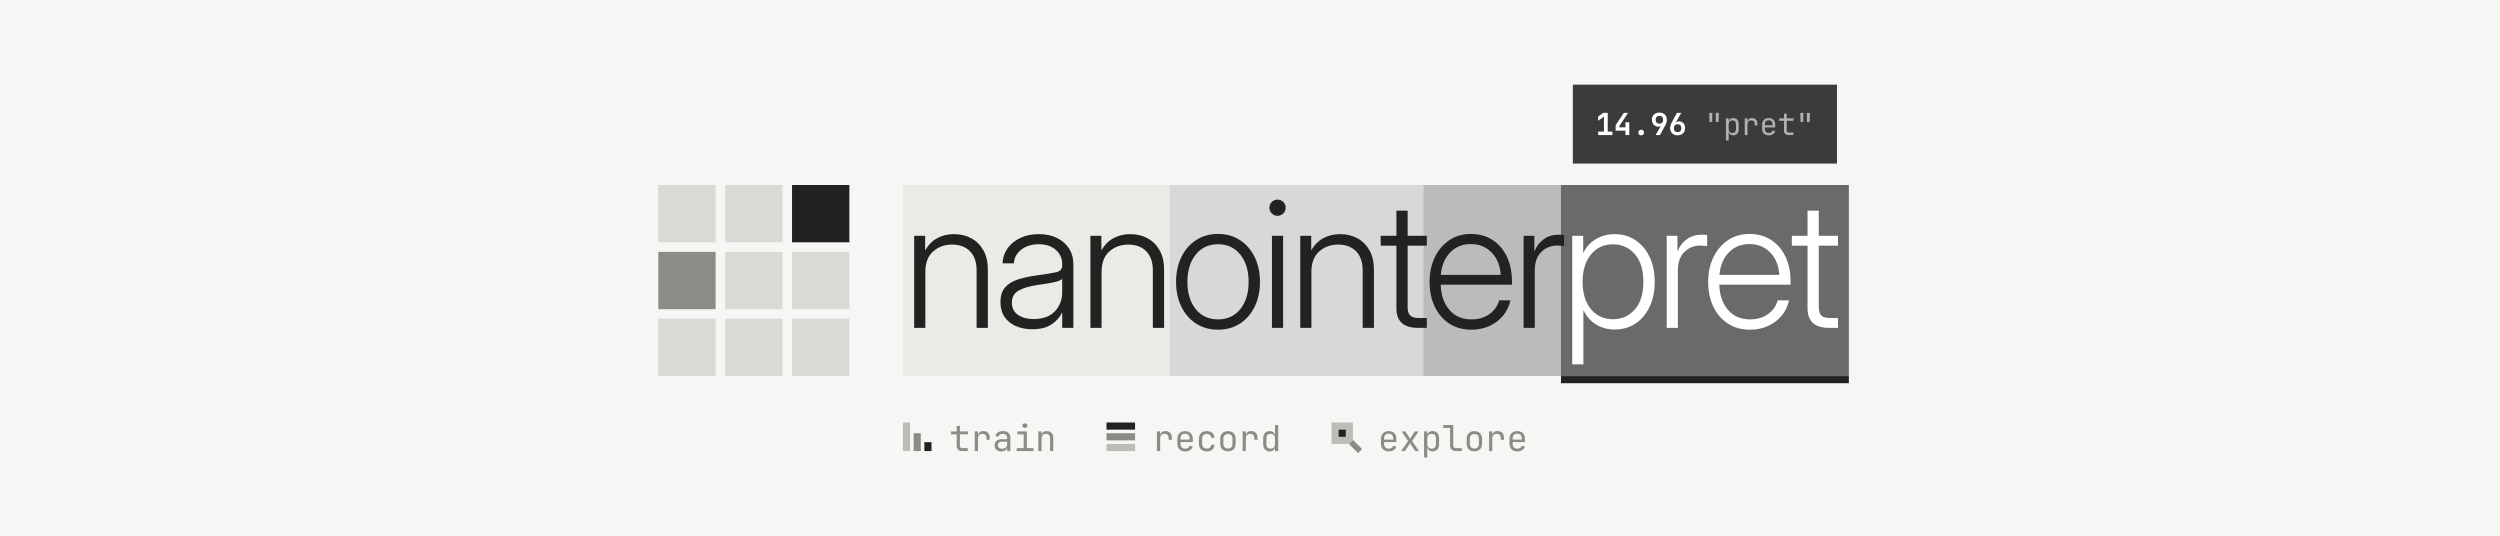
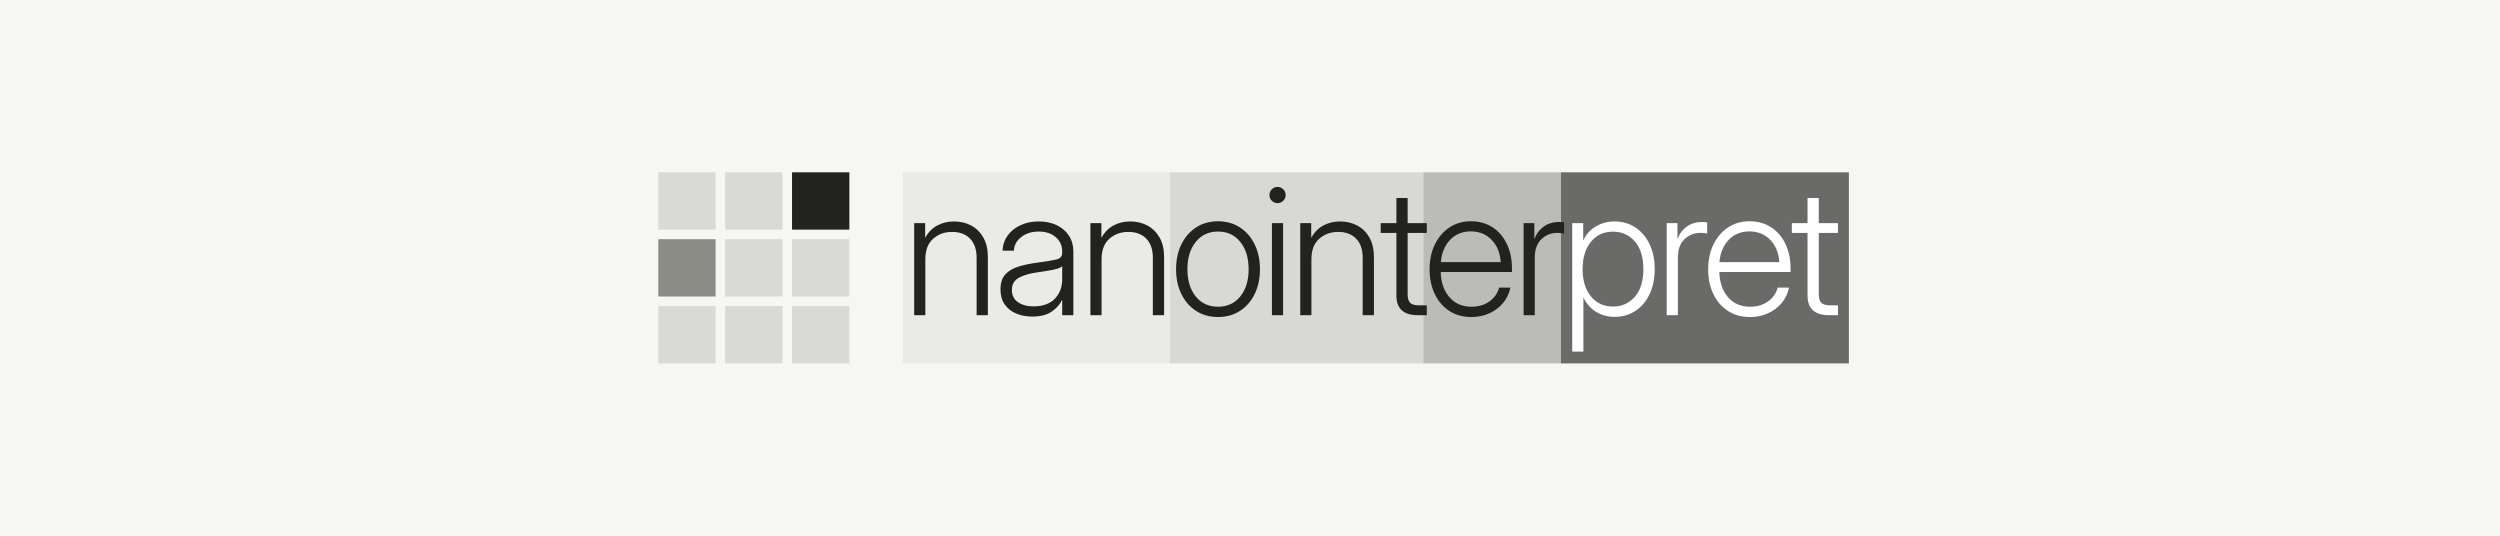
<svg xmlns="http://www.w3.org/2000/svg" width="1400" height="300" viewBox="0 0 1400 300" role="img" aria-labelledby="title description">
-   <style>.bg{fill:#F6F6F4}.heat{fill:#222221}.word{fill:#222221}.word-on{fill:#FFFFFF}.muted{fill:#8C8C87}.tip{fill:#222221;fill-opacity:.88}.tip-text{fill:#FFFFFF}.cell-pale{fill:#D9D9D5}.cell-soft{fill:#BDBDB8}.cell-mid{fill:#8C8C87}.cell-ink{fill:#222221}.icon-line{fill:none;stroke:#8C8C87}@media (prefers-color-scheme: dark){.bg{fill:#181817}.heat{fill:#E9E9E6}.word{fill:#E9E9E6}.word-on{fill:#1F1F1E}.muted{fill:#85857F}.tip{fill:#E9E9E6;fill-opacity:.88}.tip-text{fill:#1F1F1E}.cell-pale{fill:#363634}.cell-soft{fill:#55554F}.cell-mid{fill:#85857F}.cell-ink{fill:#E9E9E6}.icon-line{fill:none;stroke:#85857F}}</style>
+   <style>.bg{fill:#F6F6F4}.heat{fill:#222221}.word{fill:#222221}.word-on{fill:#FFFFFF}.cell-pale{fill:#D9D9D5}.cell-soft{fill:#BDBDB8}.cell-mid{fill:#8C8C87}.cell-ink{fill:#222221}@media (prefers-color-scheme: dark){.bg{fill:#181817}.heat{fill:#E9E9E6}.word{fill:#E9E9E6}.word-on{fill:#1F1F1E}.cell-pale{fill:#363634}.cell-soft{fill:#55554F}.cell-mid{fill:#85857F}.cell-ink{fill:#E9E9E6}}</style>
  <rect class="bg" x="0" y="0" width="1400" height="300" />
-   <rect class="heat" x="505.64" y="103.6" width="149.54" height="107" fill-opacity="0.06" />
-   <rect class="heat" x="655.19" y="103.6" width="141.96" height="107" fill-opacity="0.14" />
-   <rect class="heat" x="797.14" y="103.6" width="77.01" height="107" fill-opacity="0.28" />
-   <rect class="heat" x="874.15" y="103.6" width="161.21" height="107" fill-opacity="0.66" />
-   <path class="word" d="M518.19 152.3V183.6H511.94V132.04H518.09V140.29Q520.68 135.6 524.88 133.36Q529.08 131.11 534.21 131.11Q539.58 131.11 543.87 133.4Q548.17 135.7 550.68 140.14Q553.2 144.59 553.2 151.03V183.6H546.9V151.42Q546.9 144.49 543.21 140.73Q539.53 136.97 533.18 136.97Q526.88 136.97 522.54 140.83Q518.19 144.68 518.19 152.3ZM578.03 184.38Q573.15 184.38 569.1 182.7Q565.04 181.01 562.65 177.62Q560.26 174.22 560.26 169.2Q560.26 163.82 562.92 160.85Q565.58 157.87 570.29 156.4Q575 154.94 581.06 154.16Q588.24 153.18 591.53 152.42Q594.83 151.67 594.83 148.64V147.86Q594.83 143.07 591.24 139.92Q587.65 136.77 581.74 136.77Q575.79 136.77 571.88 139.85Q567.97 142.93 567.78 147.47H561.43Q561.58 142.78 564.21 139.09Q566.85 135.41 571.37 133.26Q575.88 131.11 581.74 131.11Q587.5 131.11 591.85 133.23Q596.2 135.36 598.64 139.14Q601.08 142.93 601.08 147.86V183.6H594.83V175.15H594.68Q593.02 178.77 588.99 181.57Q584.96 184.38 578.03 184.38ZM578.81 178.67Q586.53 178.67 590.68 174.4Q594.83 170.12 594.83 163.43V156.21Q593.51 157.43 589.68 158.18Q585.84 158.94 580.77 159.63Q574.32 160.55 570.49 162.7Q566.65 164.85 566.65 169.49Q566.65 173.93 570.05 176.3Q573.44 178.67 578.81 178.67ZM616.88 152.3V183.6H610.63V132.04H616.78V140.29Q619.37 135.6 623.57 133.36Q627.77 131.11 632.89 131.11Q638.26 131.11 642.56 133.4Q646.86 135.7 649.37 140.14Q651.89 144.59 651.89 151.03V183.6H645.59V151.42Q645.59 144.49 641.9 140.73Q638.21 136.97 631.87 136.97Q625.57 136.97 621.22 140.83Q616.88 144.68 616.88 152.3Z" />
-   <path class="word" d="M682.09 184.63Q675.11 184.63 669.81 181.21Q664.51 177.79 661.56 171.73Q658.6 165.68 658.6 157.87Q658.6 150.06 661.56 143.98Q664.51 137.9 669.81 134.45Q675.11 131.01 682.09 131.01Q689.07 131.01 694.37 134.45Q699.67 137.9 702.62 143.98Q705.58 150.06 705.58 157.87Q705.58 165.68 702.62 171.73Q699.67 177.79 694.37 181.21Q689.07 184.63 682.09 184.63ZM682.09 178.86Q689.95 178.86 694.59 173.08Q699.23 167.29 699.23 157.87Q699.23 148.44 694.59 142.61Q689.95 136.77 682.09 136.77Q674.28 136.77 669.61 142.58Q664.95 148.39 664.95 157.87Q664.95 167.29 669.59 173.08Q674.23 178.86 682.09 178.86ZM712.29 183.6V132.04H718.54V183.6ZM715.42 120.86Q713.56 120.86 712.22 119.54Q710.88 118.22 710.88 116.31Q710.88 114.41 712.22 113.09Q713.56 111.77 715.42 111.77Q717.27 111.77 718.62 113.09Q719.96 114.41 719.96 116.31Q719.96 118.22 718.62 119.54Q717.27 120.86 715.42 120.86ZM734.39 152.3V183.6H728.14V132.04H734.29V140.29Q736.88 135.6 741.08 133.36Q745.28 131.11 750.41 131.11Q755.78 131.11 760.07 133.4Q764.37 135.7 766.89 140.14Q769.4 144.59 769.4 151.03V183.6H763.1V151.42Q763.1 144.49 759.42 140.73Q755.73 136.97 749.38 136.97Q743.08 136.97 738.74 140.83Q734.39 144.68 734.39 152.3ZM799.02 132.04V137.56H788.28V172.03Q788.28 175.3 789.72 176.69Q791.16 178.08 794.53 178.08H799.02V183.6H794.04Q781.98 183.6 781.98 172.61V137.56H773.19V132.04H781.98V117.97H788.28V132.04Z" />
-   <path class="word" d="M824.04 184.63Q816.77 184.63 811.52 181.16Q806.27 177.69 803.42 171.66Q800.56 165.63 800.56 157.87Q800.56 150.1 803.51 144.02Q806.47 137.95 811.67 134.48Q816.87 131.01 823.65 131.01Q830.69 131.01 835.86 134.41Q841.04 137.8 843.87 143.78Q846.7 149.76 846.7 157.48V159.43H806.81Q807 168.02 811.59 173.44Q816.18 178.86 824.04 178.86Q829.9 178.86 834.03 175.93Q838.16 173 839.52 168.17H845.82Q844.8 173.1 841.7 176.81Q838.6 180.52 834.03 182.57Q829.46 184.63 824.04 184.63ZM806.86 153.91H840.4Q839.91 146.15 835.32 141.41Q830.73 136.68 823.65 136.68Q816.62 136.68 812.08 141.39Q807.54 146.1 806.86 153.91ZM853.22 183.6V132.04H859.23V140.63H859.38Q860.99 136.48 864.53 133.94Q868.07 131.4 873.14 131.4Q874.07 131.4 874.73 131.48Q875.39 131.55 875.88 131.6V137.9Q875.44 137.8 874.46 137.65Q873.49 137.51 872.12 137.51Q866.85 137.51 863.16 141.07Q859.47 144.64 859.47 151.37V183.6Z" />
-   <path class="word-on" d="M880.45 204.01V132.04H886.6V141.75H886.65Q888.8 136.82 893.58 133.97Q898.37 131.11 904.18 131.11Q910.77 131.11 915.82 134.48Q920.88 137.85 923.76 143.85Q926.64 149.86 926.64 157.82Q926.64 165.78 923.78 171.81Q920.93 177.84 915.87 181.18Q910.82 184.53 904.18 184.53Q898.37 184.53 893.78 181.7Q889.19 178.86 886.79 173.83H886.7V204.01ZM903.3 178.77Q910.67 178.77 915.48 173.32Q920.29 167.88 920.29 157.82Q920.29 147.76 915.48 142.29Q910.67 136.82 903.3 136.82Q895.54 136.82 890.9 142.54Q886.26 148.25 886.26 157.82Q886.26 167.39 890.9 173.08Q895.54 178.77 903.3 178.77ZM933.36 183.6V132.04H939.36V140.63H939.51Q941.12 136.48 944.66 133.94Q948.2 131.4 953.28 131.4Q954.21 131.4 954.86 131.48Q955.52 131.55 956.01 131.6V137.9Q955.57 137.8 954.6 137.65Q953.62 137.51 952.25 137.51Q946.98 137.51 943.29 141.07Q939.61 144.64 939.61 151.37V183.6ZM980.06 184.63Q972.79 184.63 967.54 181.16Q962.29 177.69 959.43 171.66Q956.58 165.63 956.58 157.87Q956.58 150.1 959.53 144.02Q962.48 137.95 967.68 134.48Q972.88 131.01 979.67 131.01Q986.7 131.01 991.88 134.41Q997.05 137.8 999.89 143.78Q1002.72 149.76 1002.72 157.48V159.43H962.83Q963.02 168.02 967.61 173.44Q972.2 178.86 980.06 178.86Q985.92 178.86 990.05 175.93Q994.17 173 995.54 168.17H1001.84Q1000.81 173.1 997.71 176.81Q994.61 180.52 990.05 182.57Q985.48 184.63 980.06 184.63ZM962.88 153.91H996.42Q995.93 146.15 991.34 141.41Q986.75 136.68 979.67 136.68Q972.64 136.68 968.1 141.39Q963.56 146.1 962.88 153.91ZM1029.26 132.04V137.56H1018.52V172.03Q1018.52 175.3 1019.96 176.69Q1021.4 178.08 1024.77 178.08H1029.26V183.6H1024.28Q1012.22 183.6 1012.22 172.61V137.56H1003.43V132.04H1012.22V117.97H1018.52V132.04Z" />
-   <rect class="heat" x="874.15" y="210.6" width="161.21" height="4" />
-   <rect class="cell-pale" x="368.64" y="103.6" width="32.1" height="32.1" />
-   <rect class="cell-mid" x="368.64" y="141.05" width="32.1" height="32.1" />
-   <rect class="cell-pale" x="368.64" y="178.5" width="32.1" height="32.1" />
-   <rect class="cell-pale" x="406.09" y="103.6" width="32.1" height="32.1" />
-   <rect class="cell-pale" x="406.09" y="141.05" width="32.1" height="32.1" />
-   <rect class="cell-pale" x="406.09" y="178.5" width="32.1" height="32.1" />
-   <rect class="cell-ink" x="443.54" y="103.6" width="32.1" height="32.1" />
-   <rect class="cell-pale" x="443.54" y="141.05" width="32.1" height="32.1" />
-   <rect class="cell-pale" x="443.54" y="178.5" width="32.1" height="32.1" />
-   <rect class="tip" x="880.8" y="47.4" width="147.9" height="44.2" />
-   <path class="tip-text" d="M894.98 75.62V73.7H898.21V65.27L894.96 67.65V65.27L897.82 63.21H900.34V73.7H902.94V75.62ZM910.25 75.62V73.16H904.76V70.08L909.35 63.21H911.71L906.8 70.64V71.29H910.25V68.48H912.39V75.62ZM919.05 75.79Q918.34 75.79 917.91 75.36Q917.47 74.92 917.47 74.23Q917.47 73.53 917.91 73.09Q918.34 72.65 919.05 72.65Q919.77 72.65 920.2 73.09Q920.63 73.53 920.63 74.23Q920.63 74.92 920.2 75.36Q919.77 75.79 919.05 75.79ZM927.13 75.62 930.04 70.61Q929.83 70.76 929.56 70.87Q929.29 70.98 928.74 70.98Q927.72 70.98 926.88 70.49Q926.04 69.99 925.55 69.12Q925.05 68.24 925.05 67.09Q925.05 65.86 925.57 64.95Q926.09 64.04 927.04 63.54Q927.98 63.04 929.25 63.04Q930.53 63.04 931.47 63.55Q932.42 64.06 932.93 64.99Q933.45 65.91 933.45 67.15Q933.45 67.89 933.14 68.83Q932.82 69.77 932.28 70.74L929.59 75.62ZM929.25 69.28Q930.21 69.28 930.78 68.68Q931.36 68.07 931.36 67.05Q931.36 66.05 930.78 65.45Q930.21 64.84 929.25 64.84Q928.3 64.84 927.72 65.45Q927.15 66.05 927.15 67.05Q927.15 68.07 927.72 68.68Q928.3 69.28 929.25 69.28ZM939.45 75.79Q938.18 75.79 937.24 75.28Q936.29 74.77 935.77 73.84Q935.25 72.92 935.25 71.68Q935.25 70.95 935.57 70Q935.88 69.06 936.43 68.09L939.11 63.21H941.53L938.33 68.68L938.4 68.72Q938.65 68.36 939.15 68.16Q939.64 67.95 940.22 67.95Q941.26 67.95 942.03 68.42Q942.8 68.89 943.23 69.74Q943.65 70.59 943.65 71.74Q943.65 72.97 943.13 73.88Q942.62 74.79 941.67 75.29Q940.73 75.79 939.45 75.79ZM939.45 73.99Q940.41 73.99 940.98 73.38Q941.56 72.78 941.56 71.78Q941.56 70.76 940.98 70.15Q940.41 69.55 939.45 69.55Q938.5 69.55 937.92 70.15Q937.35 70.76 937.35 71.78Q937.35 72.78 937.92 73.38Q938.5 73.99 939.45 73.99Z" />
-   <g opacity="0.6">
-     <path class="tip-text" d="M957.32 68.31 957.18 63.21H958.92L958.8 68.31ZM960.92 68.31 960.79 63.21H962.52L962.4 68.31ZM966.52 78.68V66.27H968.05V68.06H968.06Q968.18 67.14 968.86 66.62Q969.54 66.1 970.6 66.1Q972.01 66.1 972.84 67.03Q973.67 67.95 973.67 69.57V72.31Q973.67 73.92 972.84 74.86Q972.01 75.79 970.6 75.79Q969.54 75.79 968.86 75.26Q968.18 74.74 968.06 73.84H968.01L968.05 75.96V78.68ZM970.09 74.46Q971.06 74.46 971.6 73.95Q972.14 73.44 972.14 72.31V69.59Q972.14 68.43 971.6 67.93Q971.06 67.43 970.09 67.43Q969.15 67.43 968.6 68.02Q968.05 68.62 968.05 69.67V72.22Q968.05 73.27 968.6 73.87Q969.15 74.46 970.09 74.46ZM977.06 75.62V66.27H978.59V68.06H978.62Q978.74 67.15 979.39 66.63Q980.03 66.1 981.12 66.1Q982.58 66.1 983.37 66.98Q984.16 67.85 984.16 69.47V70.27H982.63V69.47Q982.63 67.43 980.64 67.43Q979.64 67.43 979.11 68Q978.59 68.58 978.59 69.67V75.62ZM990.45 75.79Q988.8 75.79 987.79 74.8Q986.78 73.8 986.78 72.05V69.84Q986.78 68.09 987.79 67.09Q988.8 66.1 990.45 66.1Q991.56 66.1 992.38 66.54Q993.21 66.98 993.67 67.78Q994.13 68.58 994.13 69.67V71.34H988.28V72.22Q988.28 73.26 988.87 73.86Q989.47 74.46 990.45 74.46Q991.3 74.46 991.86 74.13Q992.41 73.8 992.53 73.24H994.06Q993.9 74.41 992.92 75.1Q991.93 75.79 990.45 75.79ZM988.28 70.15H992.63V69.67Q992.63 68.56 992.06 67.96Q991.49 67.36 990.45 67.36Q989.42 67.36 988.85 67.96Q988.28 68.56 988.28 69.67ZM1001.59 75.62Q1000.43 75.62 999.74 74.95Q999.04 74.28 999.04 73.16V67.66H996.35V66.27H999.04V63.64H1000.57V66.27H1004.39V67.66H1000.57V73.16Q1000.57 73.63 1000.85 73.93Q1001.13 74.23 1001.59 74.23H1004.31V75.62ZM1008.32 68.31 1008.18 63.21H1009.92L1009.8 68.31ZM1011.92 68.31 1011.79 63.21H1013.52L1013.4 68.31Z" />
+   <g transform="translate(0 -7.10)">
+     <rect class="heat" x="505.64" y="103.6" width="149.54" height="107" fill-opacity="0.06" />
+     <rect class="heat" x="655.19" y="103.6" width="141.96" height="107" fill-opacity="0.14" />
+     <rect class="heat" x="797.14" y="103.6" width="77.01" height="107" fill-opacity="0.28" />
+     <rect class="heat" x="874.15" y="103.6" width="161.21" height="107" fill-opacity="0.66" />
+     <path class="word" d="M518.19 152.3V183.6H511.94V132.04H518.09V140.29Q520.68 135.6 524.88 133.36Q529.08 131.11 534.21 131.11Q539.58 131.11 543.87 133.4Q548.17 135.7 550.68 140.14Q553.2 144.59 553.2 151.03V183.6H546.9V151.42Q546.9 144.49 543.21 140.73Q539.53 136.97 533.18 136.97Q526.88 136.97 522.54 140.83Q518.19 144.68 518.19 152.3ZM578.03 184.38Q573.15 184.38 569.1 182.7Q565.04 181.01 562.65 177.62Q560.26 174.22 560.26 169.2Q560.26 163.82 562.92 160.85Q565.58 157.87 570.29 156.4Q575 154.94 581.06 154.16Q588.24 153.18 591.53 152.42Q594.83 151.67 594.83 148.64V147.86Q594.83 143.07 591.24 139.92Q587.65 136.77 581.74 136.77Q575.79 136.77 571.88 139.85Q567.97 142.93 567.78 147.47H561.43Q561.58 142.78 564.21 139.09Q566.85 135.41 571.37 133.26Q575.88 131.11 581.74 131.11Q587.5 131.11 591.85 133.23Q596.2 135.36 598.64 139.14Q601.08 142.93 601.08 147.86V183.6H594.83V175.15H594.68Q593.02 178.77 588.99 181.57Q584.96 184.38 578.03 184.38ZM578.81 178.67Q586.53 178.67 590.68 174.4Q594.83 170.12 594.83 163.43V156.21Q593.51 157.43 589.68 158.18Q585.84 158.94 580.77 159.63Q574.32 160.55 570.49 162.7Q566.65 164.85 566.65 169.49Q566.65 173.93 570.05 176.3Q573.44 178.67 578.81 178.67ZM616.88 152.3V183.6H610.63V132.04H616.78V140.29Q619.37 135.6 623.57 133.36Q627.77 131.11 632.89 131.11Q638.26 131.11 642.56 133.4Q646.86 135.7 649.37 140.14Q651.89 144.59 651.89 151.03V183.6H645.59V151.42Q645.59 144.49 641.9 140.73Q638.21 136.97 631.87 136.97Q625.57 136.97 621.22 140.83Q616.88 144.68 616.88 152.3Z" />
+     <path class="word" d="M682.09 184.63Q675.11 184.63 669.81 181.21Q664.51 177.79 661.56 171.73Q658.6 165.68 658.6 157.87Q658.6 150.06 661.56 143.98Q664.51 137.9 669.81 134.45Q675.11 131.01 682.09 131.01Q689.07 131.01 694.37 134.45Q699.67 137.9 702.62 143.98Q705.58 150.06 705.58 157.87Q705.58 165.68 702.62 171.73Q699.67 177.79 694.37 181.21Q689.07 184.63 682.09 184.63ZM682.09 178.86Q689.95 178.86 694.59 173.08Q699.23 167.29 699.23 157.87Q699.23 148.44 694.59 142.61Q689.95 136.77 682.09 136.77Q674.28 136.77 669.61 142.58Q664.95 148.39 664.95 157.87Q664.95 167.29 669.59 173.08Q674.23 178.86 682.09 178.86ZM712.29 183.6V132.04H718.54V183.6ZM715.42 120.86Q713.56 120.86 712.22 119.54Q710.88 118.22 710.88 116.31Q710.88 114.41 712.22 113.09Q713.56 111.77 715.42 111.77Q717.27 111.77 718.62 113.09Q719.96 114.41 719.96 116.31Q719.96 118.22 718.62 119.54Q717.27 120.86 715.42 120.86ZM734.39 152.3V183.6H728.14V132.04H734.29V140.29Q736.88 135.6 741.08 133.36Q745.28 131.11 750.41 131.11Q755.78 131.11 760.07 133.4Q764.37 135.7 766.89 140.14Q769.4 144.59 769.4 151.03V183.6H763.1V151.42Q763.1 144.49 759.42 140.73Q755.73 136.97 749.38 136.97Q743.08 136.97 738.74 140.83Q734.39 144.68 734.39 152.3ZM799.02 132.04V137.56H788.28V172.03Q788.28 175.3 789.72 176.69Q791.16 178.08 794.53 178.08H799.02V183.6H794.04Q781.98 183.6 781.98 172.61V137.56H773.19V132.04H781.98V117.97H788.28V132.04Z" />
+     <path class="word" d="M824.04 184.63Q816.77 184.63 811.52 181.16Q806.27 177.69 803.42 171.66Q800.56 165.63 800.56 157.87Q800.56 150.1 803.51 144.02Q806.47 137.95 811.67 134.48Q816.87 131.01 823.65 131.01Q830.69 131.01 835.86 134.41Q841.04 137.8 843.87 143.78Q846.7 149.76 846.7 157.48V159.43H806.81Q807 168.02 811.59 173.44Q816.18 178.86 824.04 178.86Q829.9 178.86 834.03 175.93Q838.16 173 839.52 168.17H845.82Q844.8 173.1 841.7 176.81Q838.6 180.52 834.03 182.57Q829.46 184.63 824.04 184.63ZM806.86 153.91H840.4Q839.91 146.15 835.32 141.41Q830.73 136.68 823.65 136.68Q816.62 136.68 812.08 141.39Q807.54 146.1 806.86 153.91ZM853.22 183.6V132.04H859.23V140.63H859.38Q860.99 136.48 864.53 133.94Q868.07 131.4 873.14 131.4Q874.07 131.4 874.73 131.48Q875.39 131.55 875.88 131.6V137.9Q875.44 137.8 874.46 137.65Q873.49 137.51 872.12 137.51Q866.85 137.51 863.16 141.07Q859.47 144.64 859.47 151.37V183.6Z" />
+     <path class="word-on" d="M880.45 204.01V132.04H886.6V141.75H886.65Q888.8 136.82 893.58 133.97Q898.37 131.11 904.18 131.11Q910.77 131.11 915.82 134.48Q920.88 137.85 923.76 143.85Q926.64 149.86 926.64 157.82Q926.64 165.78 923.78 171.81Q920.93 177.84 915.87 181.18Q910.82 184.53 904.18 184.53Q898.37 184.53 893.78 181.7Q889.19 178.86 886.79 173.83H886.7V204.01ZM903.3 178.77Q910.67 178.77 915.48 173.32Q920.29 167.88 920.29 157.82Q920.29 147.76 915.48 142.29Q910.67 136.82 903.3 136.82Q895.54 136.82 890.9 142.54Q886.26 148.25 886.26 157.82Q886.26 167.39 890.9 173.08Q895.54 178.77 903.3 178.77ZM933.36 183.6V132.04H939.36V140.63H939.51Q941.12 136.48 944.66 133.94Q948.2 131.4 953.28 131.4Q954.21 131.4 954.86 131.48Q955.52 131.55 956.01 131.6V137.9Q955.57 137.8 954.6 137.65Q953.62 137.51 952.25 137.51Q946.98 137.51 943.29 141.07Q939.61 144.64 939.61 151.37V183.6ZM980.06 184.63Q972.79 184.63 967.54 181.16Q962.29 177.69 959.43 171.66Q956.58 165.63 956.58 157.87Q956.58 150.1 959.53 144.02Q962.48 137.95 967.68 134.48Q972.88 131.01 979.67 131.01Q986.7 131.01 991.88 134.41Q997.05 137.8 999.89 143.78Q1002.72 149.76 1002.72 157.48V159.43H962.83Q963.02 168.02 967.61 173.44Q972.2 178.86 980.06 178.86Q985.92 178.86 990.05 175.93Q994.17 173 995.54 168.17H1001.84Q1000.81 173.1 997.71 176.81Q994.61 180.52 990.05 182.57Q985.48 184.63 980.06 184.63ZM962.88 153.91H996.42Q995.93 146.15 991.34 141.41Q986.75 136.68 979.67 136.68Q972.64 136.68 968.1 141.39Q963.56 146.1 962.88 153.91ZM1029.26 132.04V137.56H1018.52V172.03Q1018.52 175.3 1019.96 176.69Q1021.4 178.08 1024.77 178.08H1029.26V183.6H1024.28Q1012.22 183.6 1012.22 172.61V137.56H1003.43V132.04H1012.22V117.97H1018.52V132.04Z" />
+     <rect class="cell-pale" x="368.64" y="103.6" width="32.1" height="32.1" />
+     <rect class="cell-mid" x="368.64" y="141.05" width="32.1" height="32.1" />
+     <rect class="cell-pale" x="368.64" y="178.5" width="32.1" height="32.1" />
+     <rect class="cell-pale" x="406.09" y="103.6" width="32.1" height="32.1" />
+     <rect class="cell-pale" x="406.09" y="141.05" width="32.1" height="32.1" />
+     <rect class="cell-pale" x="406.09" y="178.5" width="32.1" height="32.1" />
+     <rect class="cell-ink" x="443.54" y="103.6" width="32.1" height="32.1" />
+     <rect class="cell-pale" x="443.54" y="141.05" width="32.1" height="32.1" />
+     <rect class="cell-pale" x="443.54" y="178.5" width="32.1" height="32.1" />
  </g>
-   <rect class="cell-soft" x="505.64" y="236.6" width="4" height="16" />
-   <rect class="cell-mid" x="511.64" y="242.6" width="4" height="10" />
-   <rect class="cell-ink" x="517.64" y="247.6" width="4" height="5" />
-   <path class="muted" d="M538.74 252.6Q537.38 252.6 536.56 251.81Q535.74 251.02 535.74 249.7V243.24H532.58V241.6H535.74V238.5H537.54V241.6H542.04V243.24H537.54V249.7Q537.54 250.26 537.87 250.61Q538.2 250.96 538.74 250.96H541.94V252.6ZM545.88 252.6V241.6H547.68V243.7H547.72Q547.86 242.64 548.62 242.02Q549.38 241.4 550.66 241.4Q552.38 241.4 553.31 242.43Q554.24 243.46 554.24 245.36V246.3H552.44V245.36Q552.44 242.96 550.1 242.96Q548.92 242.96 548.3 243.64Q547.68 244.32 547.68 245.6V252.6ZM560.68 252.8Q558.98 252.8 557.98 251.85Q556.98 250.9 556.98 249.36Q556.98 248.34 557.44 247.58Q557.9 246.82 558.72 246.39Q559.54 245.96 560.6 245.96H564V245.1Q564 242.96 561.66 242.96Q560.62 242.96 559.98 243.34Q559.34 243.72 559.3 244.4H557.5Q557.6 243.1 558.71 242.25Q559.82 241.4 561.66 241.4Q563.66 241.4 564.73 242.36Q565.8 243.32 565.8 245.04V252.6H564.02V250.6H563.98Q563.82 251.62 562.96 252.21Q562.1 252.8 560.68 252.8ZM561.12 251.28Q562.44 251.28 563.22 250.64Q564 250 564 248.9V247.36H560.8Q559.92 247.36 559.37 247.89Q558.82 248.42 558.82 249.3Q558.82 250.22 559.43 250.75Q560.04 251.28 561.12 251.28ZM569.34 252.6V250.96H573.24V243.24H569.74V241.6H575.04V250.96H578.74V252.6ZM573.94 239.62Q573.28 239.62 572.9 239.28Q572.52 238.94 572.52 238.36Q572.52 237.76 572.9 237.41Q573.28 237.06 573.94 237.06Q574.6 237.06 574.98 237.41Q575.36 237.76 575.36 238.36Q575.36 238.94 574.98 239.28Q574.6 239.62 573.94 239.62ZM581.48 252.6V241.6H583.28V243.7H583.3Q583.44 242.6 584.2 242Q584.96 241.4 586.22 241.4Q587.88 241.4 588.86 242.42Q589.84 243.44 589.84 245.2V252.6H588.04V245.52Q588.04 244.26 587.41 243.59Q586.78 242.92 585.7 242.92Q584.58 242.92 583.93 243.62Q583.28 244.32 583.28 245.6V252.6Z" />
-   <rect class="cell-ink" x="619.64" y="236.6" width="16" height="4" />
-   <rect class="cell-mid" x="619.64" y="242.6" width="16" height="4" />
-   <rect class="cell-soft" x="619.64" y="248.6" width="16" height="4" />
-   <path class="muted" d="M647.88 252.6V241.6H649.68V243.7H649.72Q649.86 242.64 650.62 242.02Q651.38 241.4 652.66 241.4Q654.38 241.4 655.31 242.43Q656.24 243.46 656.24 245.36V246.3H654.44V245.36Q654.44 242.96 652.1 242.96Q650.92 242.96 650.3 243.64Q649.68 244.32 649.68 245.6V252.6ZM663.64 252.8Q661.7 252.8 660.51 251.63Q659.32 250.46 659.32 248.4V245.8Q659.32 243.74 660.51 242.57Q661.7 241.4 663.64 241.4Q664.94 241.4 665.91 241.92Q666.88 242.44 667.42 243.38Q667.96 244.32 667.96 245.6V247.56H661.08V248.6Q661.08 249.82 661.78 250.53Q662.48 251.24 663.64 251.24Q664.64 251.24 665.29 250.85Q665.94 250.46 666.08 249.8H667.88Q667.7 251.18 666.54 251.99Q665.38 252.8 663.64 252.8ZM661.08 246.16H666.2V245.6Q666.2 244.3 665.53 243.59Q664.86 242.88 663.64 242.88Q662.42 242.88 661.75 243.59Q661.08 244.3 661.08 245.6ZM675.8 252.8Q673.8 252.8 672.6 251.68Q671.4 250.56 671.4 248.6V245.6Q671.4 243.64 672.6 242.52Q673.8 241.4 675.8 241.4Q677.7 241.4 678.87 242.42Q680.04 243.44 680.1 245.2H678.3Q678.24 244.14 677.58 243.57Q676.92 243 675.8 243Q674.62 243 673.91 243.67Q673.2 244.34 673.2 245.58V248.6Q673.2 249.84 673.91 250.52Q674.62 251.2 675.8 251.2Q676.92 251.2 677.58 250.62Q678.24 250.04 678.3 249H680.1Q680.04 250.76 678.87 251.78Q677.7 252.8 675.8 252.8ZM687.64 252.76Q685.66 252.76 684.49 251.6Q683.32 250.44 683.32 248.36V245.84Q683.32 243.74 684.48 242.59Q685.64 241.44 687.64 241.44Q689.64 241.44 690.8 242.59Q691.96 243.74 691.96 245.84V248.36Q691.96 250.44 690.79 251.6Q689.62 252.76 687.64 252.76ZM687.64 251.16Q688.82 251.16 689.49 250.5Q690.16 249.84 690.16 248.56V245.64Q690.16 244.36 689.49 243.7Q688.82 243.04 687.64 243.04Q686.48 243.04 685.8 243.7Q685.12 244.36 685.12 245.64V248.56Q685.12 249.84 685.8 250.5Q686.48 251.16 687.64 251.16ZM695.88 252.6V241.6H697.68V243.7H697.72Q697.86 242.64 698.62 242.02Q699.38 241.4 700.66 241.4Q702.38 241.4 703.31 242.43Q704.24 243.46 704.24 245.36V246.3H702.44V245.36Q702.44 242.96 700.1 242.96Q698.92 242.96 698.3 243.64Q697.68 244.32 697.68 245.6V252.6ZM711 252.8Q709.36 252.8 708.37 251.7Q707.38 250.6 707.38 248.72V245.5Q707.38 243.6 708.36 242.5Q709.34 241.4 711 241.4Q712.24 241.4 713.05 242.02Q713.86 242.64 714.02 243.7H714.04L714 241.2V238H715.8V252.6H714V250.5H713.98Q713.84 251.58 713.04 252.19Q712.24 252.8 711 252.8ZM711.6 251.24Q712.72 251.24 713.36 250.54Q714 249.84 714 248.6V245.6Q714 244.36 713.36 243.66Q712.72 242.96 711.6 242.96Q710.46 242.96 709.82 243.55Q709.18 244.14 709.18 245.5V248.7Q709.18 250.04 709.82 250.64Q710.46 251.24 711.6 251.24Z" />
-   <rect class="cell-soft" x="745.64" y="236.6" width="12" height="12" />
-   <rect class="cell-ink" x="749.64" y="240.6" width="4" height="4" />
-   <path class="icon-line" stroke-width="3.2" d="M756.64 247.6L761.64 252.6" />
-   <path class="muted" d="M777.64 252.8Q775.7 252.8 774.51 251.63Q773.32 250.46 773.32 248.4V245.8Q773.32 243.74 774.51 242.57Q775.7 241.4 777.64 241.4Q778.94 241.4 779.91 241.92Q780.88 242.44 781.42 243.38Q781.96 244.32 781.96 245.6V247.56H775.08V248.6Q775.08 249.82 775.78 250.53Q776.48 251.24 777.64 251.24Q778.64 251.24 779.29 250.85Q779.94 250.46 780.08 249.8H781.88Q781.7 251.18 780.54 251.99Q779.38 252.8 777.64 252.8ZM775.08 246.16H780.2V245.6Q780.2 244.3 779.53 243.59Q778.86 242.88 777.64 242.88Q776.42 242.88 775.75 243.59Q775.08 244.3 775.08 245.6ZM784.64 252.6 788.54 246.94 784.88 241.6H787L789.18 245Q789.32 245.22 789.45 245.48Q789.58 245.74 789.66 245.9Q789.72 245.74 789.85 245.48Q789.98 245.22 790.12 245L792.3 241.6H794.42L790.76 246.96L794.64 252.6H792.52L790.16 249Q790.02 248.78 789.89 248.49Q789.76 248.2 789.66 248.02Q789.58 248.2 789.43 248.49Q789.28 248.78 789.12 249L786.76 252.6ZM797.48 256.2V241.6H799.28V243.7H799.3Q799.44 242.62 800.24 242.01Q801.04 241.4 802.28 241.4Q803.94 241.4 804.92 242.49Q805.9 243.58 805.9 245.48V248.7Q805.9 250.6 804.92 251.7Q803.94 252.8 802.28 252.8Q801.04 252.8 800.24 252.18Q799.44 251.56 799.3 250.5H799.24L799.28 253V256.2ZM801.68 251.24Q802.82 251.24 803.46 250.64Q804.1 250.04 804.1 248.7V245.5Q804.1 244.14 803.46 243.55Q802.82 242.96 801.68 242.96Q800.58 242.96 799.93 243.66Q799.28 244.36 799.28 245.6V248.6Q799.28 249.84 799.93 250.54Q800.58 251.24 801.68 251.24ZM815.24 252.6Q813.78 252.6 812.91 251.75Q812.04 250.9 812.04 249.5V239.64H808.24V238H813.84V249.5Q813.84 250.18 814.22 250.57Q814.6 250.96 815.24 250.96H818.64V252.6ZM825.64 252.76Q823.66 252.76 822.49 251.6Q821.32 250.44 821.32 248.36V245.84Q821.32 243.74 822.48 242.59Q823.64 241.44 825.64 241.44Q827.64 241.44 828.8 242.59Q829.96 243.74 829.96 245.84V248.36Q829.96 250.44 828.79 251.6Q827.62 252.76 825.64 252.76ZM825.64 251.16Q826.82 251.16 827.49 250.5Q828.16 249.84 828.16 248.56V245.64Q828.16 244.36 827.49 243.7Q826.82 243.04 825.64 243.04Q824.48 243.04 823.8 243.7Q823.12 244.36 823.12 245.64V248.56Q823.12 249.84 823.8 250.5Q824.48 251.16 825.64 251.16ZM833.88 252.6V241.6H835.68V243.7H835.72Q835.86 242.64 836.62 242.02Q837.38 241.4 838.66 241.4Q840.38 241.4 841.31 242.43Q842.24 243.46 842.24 245.36V246.3H840.44V245.36Q840.44 242.96 838.1 242.96Q836.92 242.96 836.3 243.64Q835.68 244.32 835.68 245.6V252.6ZM849.64 252.8Q847.7 252.8 846.51 251.63Q845.32 250.46 845.32 248.4V245.8Q845.32 243.74 846.51 242.57Q847.7 241.4 849.64 241.4Q850.94 241.4 851.91 241.92Q852.88 242.44 853.42 243.38Q853.96 244.32 853.96 245.6V247.56H847.08V248.6Q847.08 249.82 847.78 250.53Q848.48 251.24 849.64 251.24Q850.64 251.24 851.29 250.85Q851.94 250.46 852.08 249.8H853.88Q853.7 251.18 852.54 251.99Q851.38 252.8 849.64 252.8ZM847.08 246.16H852.2V245.6Q852.2 244.3 851.53 243.59Q850.86 242.88 849.64 242.88Q848.42 242.88 847.75 243.59Q847.08 244.3 847.08 245.6Z" />
</svg>
